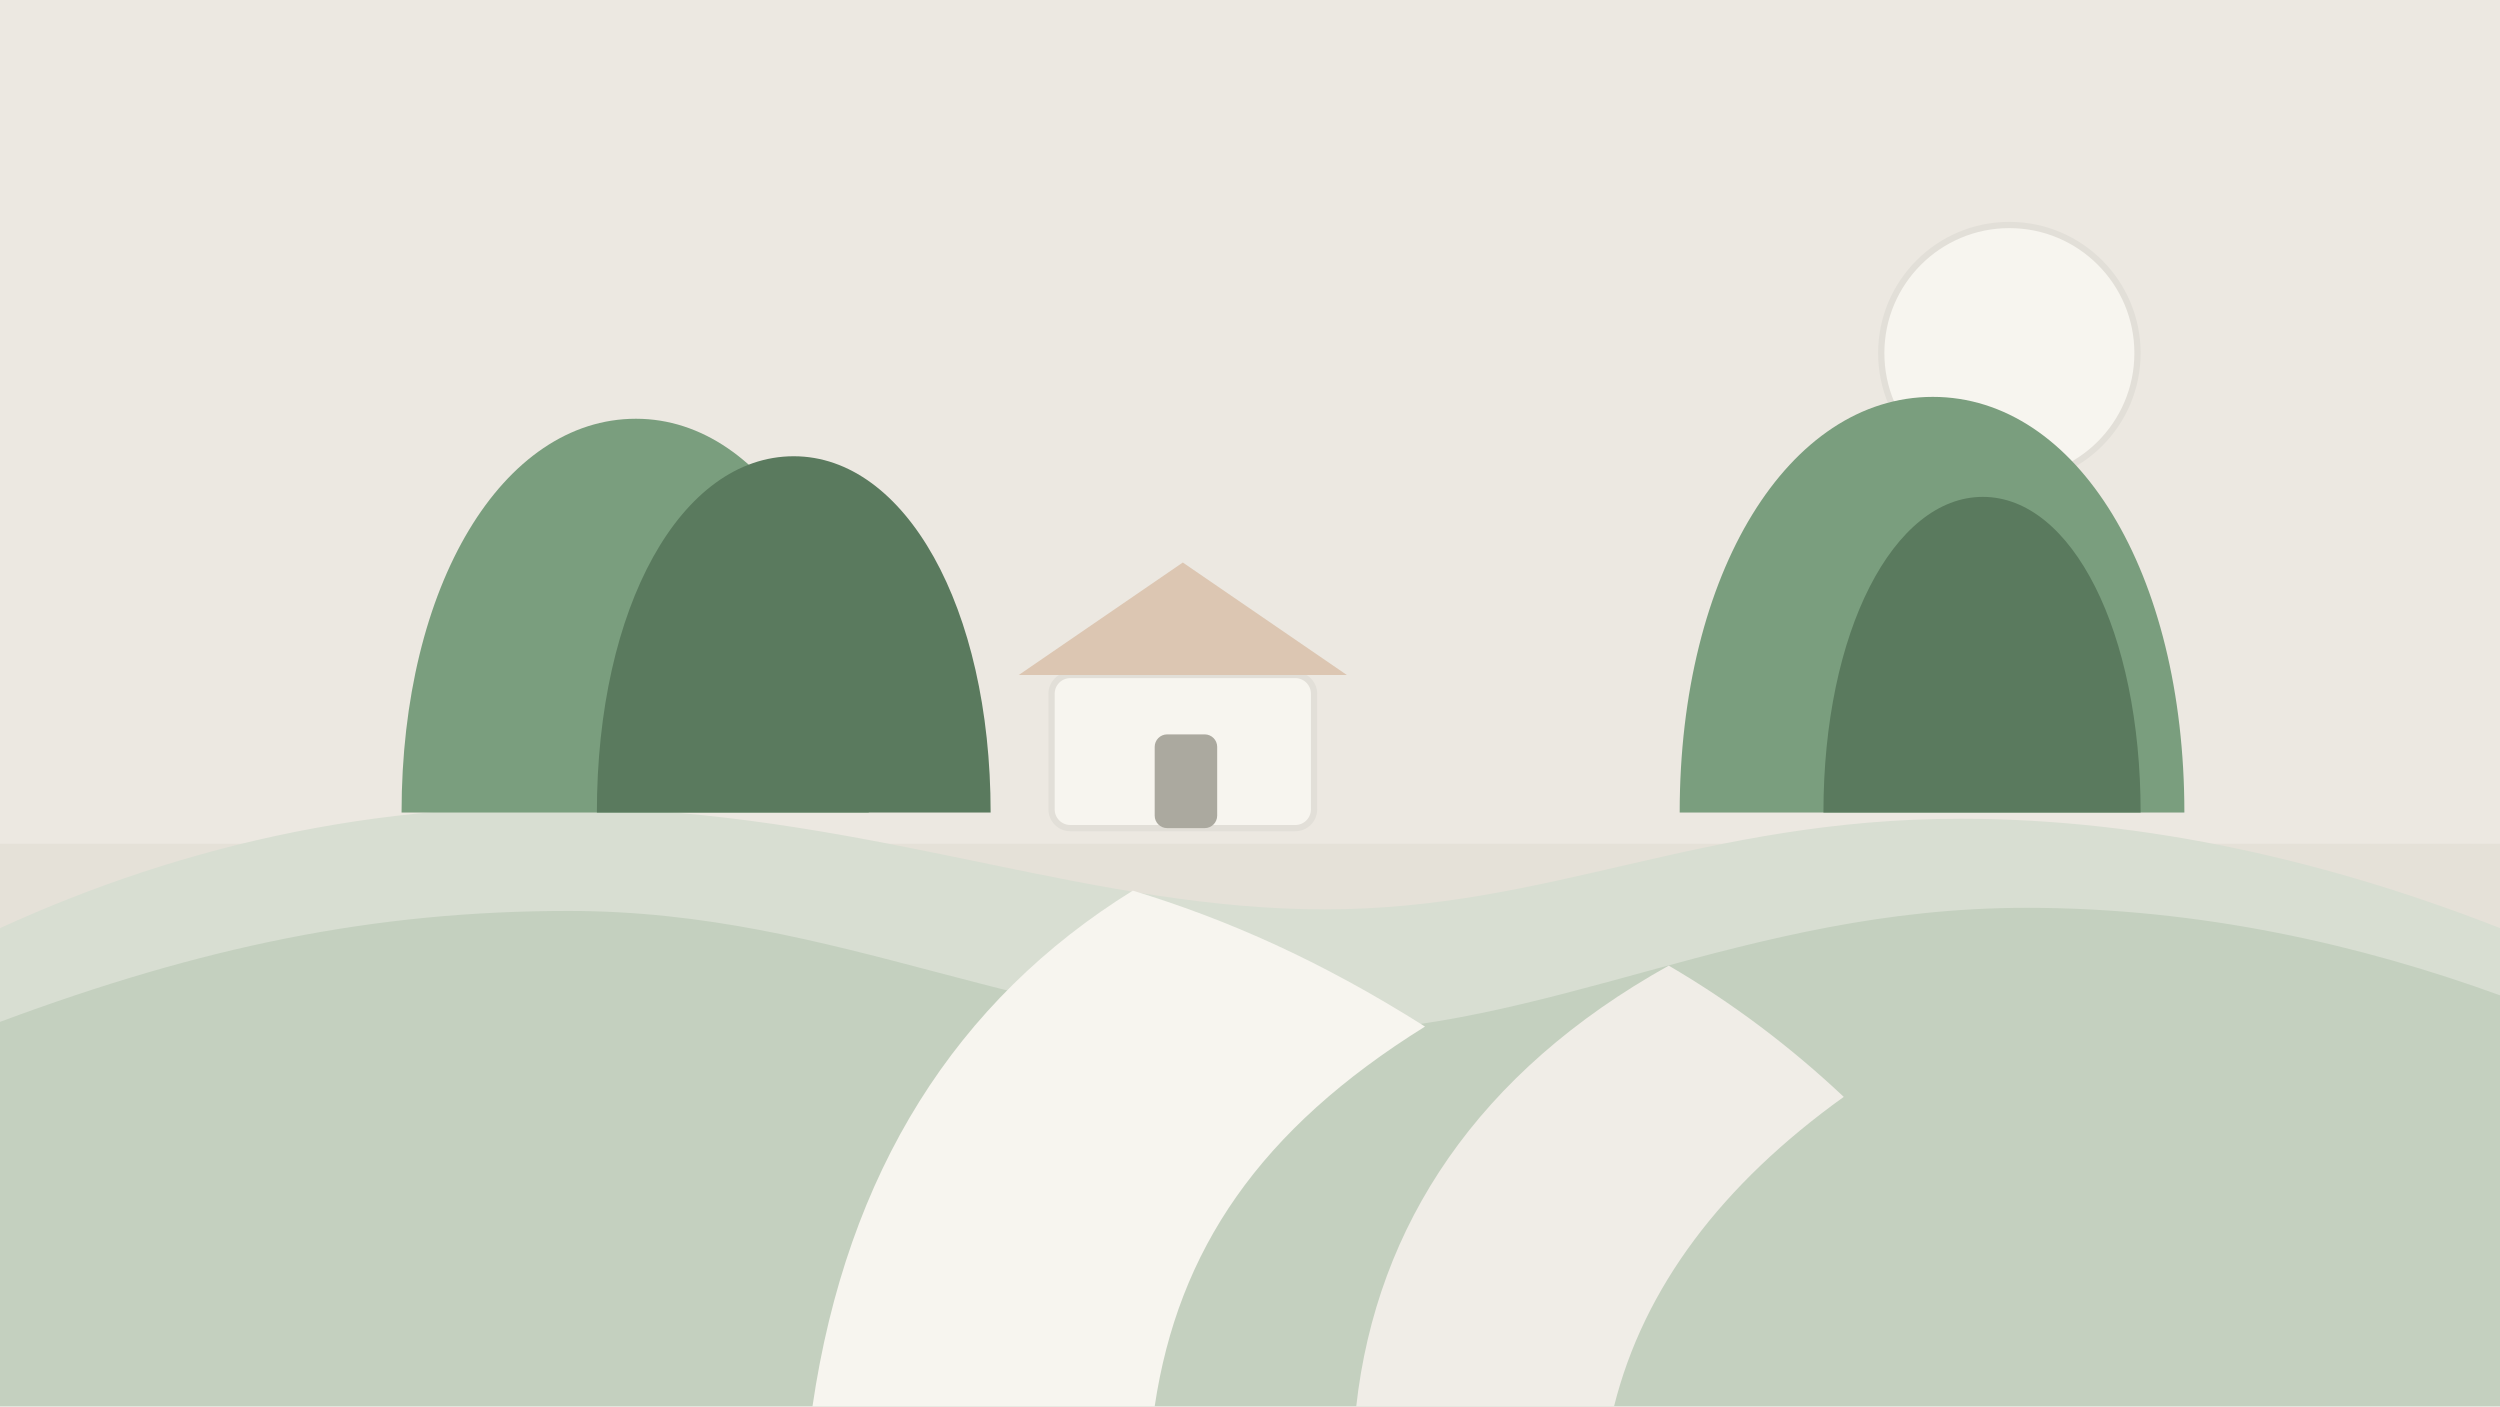
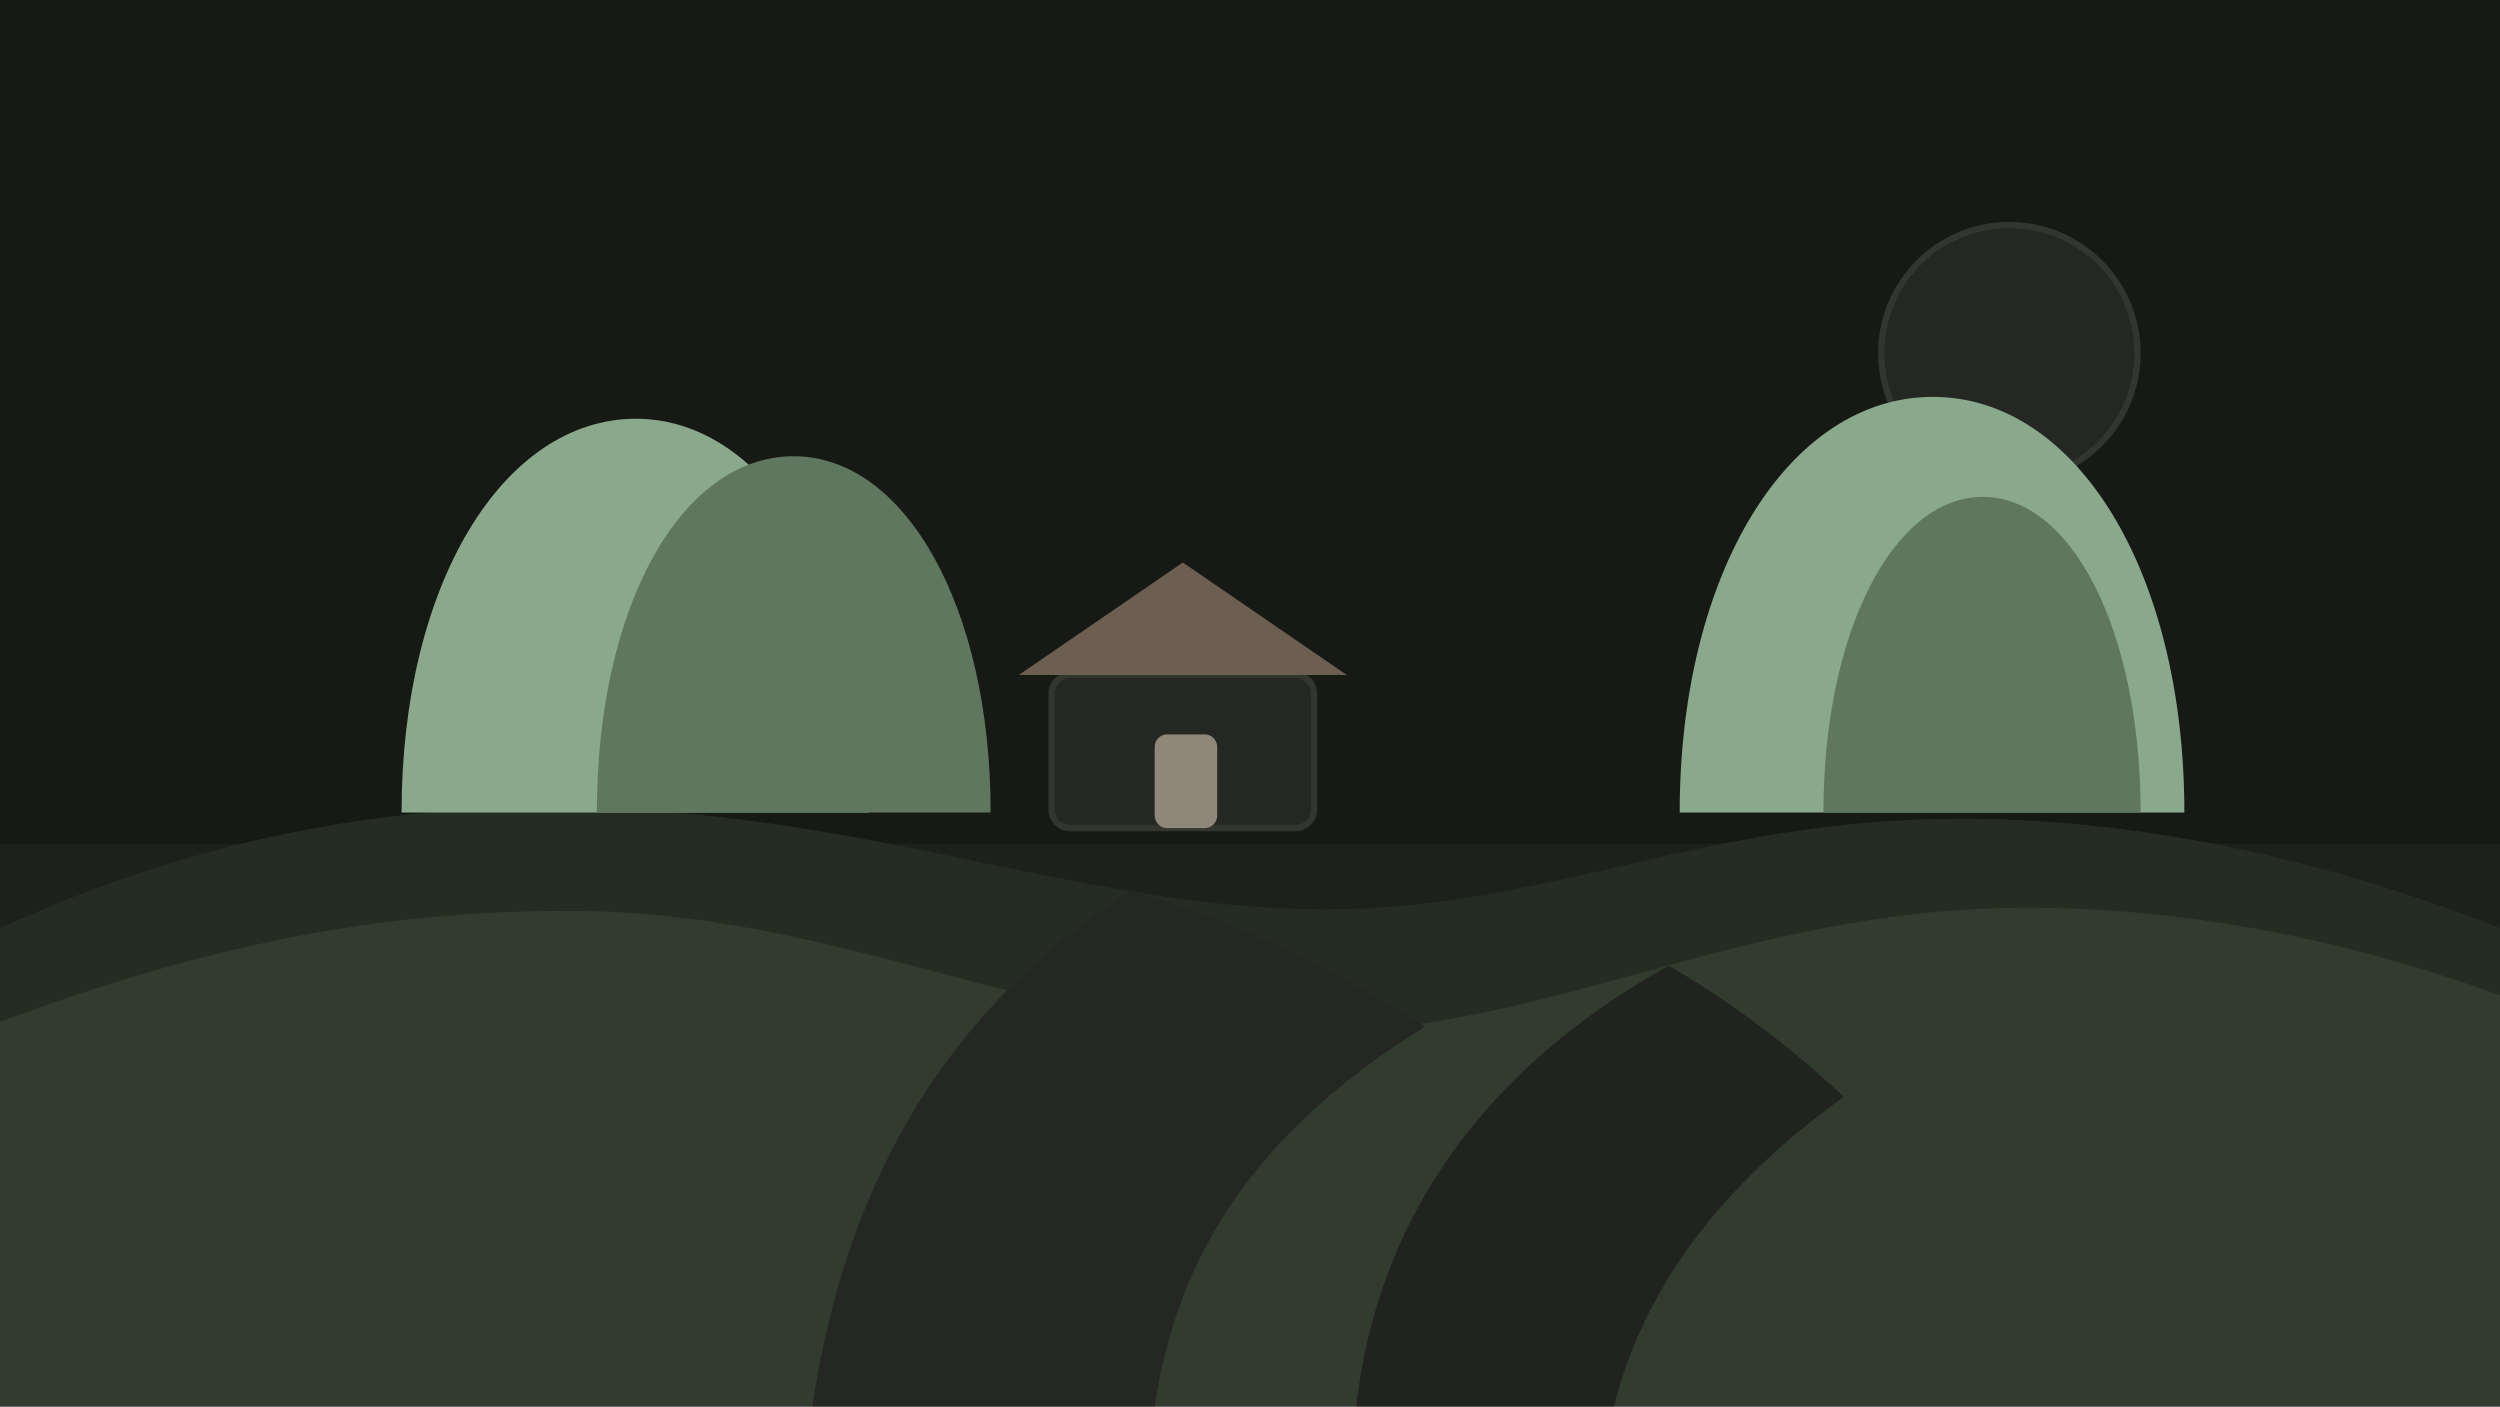
<svg xmlns="http://www.w3.org/2000/svg" viewBox="0 0 1600 900" role="img" aria-labelledby="title desc">
-   <rect width="1600" height="900" fill="#ECE8E1" />
-   <rect y="540" width="1600" height="360" fill="#E5E1D8" />
-   <path d="M0 594c118-54 252-85 402-76 171 9 301 64 446 64 144 0 241-58 407-58 120 0 238 28 345 70v306H0V594Z" fill="#D8DED2" />
-   <path d="M0 654c129-48 239-71 364-71 174 0 295 78 471 78 156 0 280-80 462-80 112 0 215 24 303 56v263H0V654Z" fill="#C4D0BF" />
-   <path d="M520 900c22-150 92-260 205-330 59 18 119 44 187 87-106 66-158 143-173 243H520Z" fill="#F7F5EF" />
-   <path d="M868 900c13-116 78-214 200-282 41 24 78 52 112 84-78 56-128 122-147 198H868Z" fill="#F0EDE7" />
-   <circle cx="1286" cy="226" r="82" fill="#F7F5EF" stroke="#E2DFD8" stroke-width="4" />
-   <path d="M257 520c0-146 65-252 150-252 84 0 149 106 149 252H257Z" fill="#7A9E7E" />
-   <path d="M382 520c0-132 54-228 126-228 71 0 126 96 126 228H382Z" fill="#5A7A5E" />
-   <path d="M1075 520c0-154 70-266 162-266 92 0 161 112 161 266h-323Z" fill="#7A9E7E" />
-   <path d="M1167 520c0-116 45-202 102-202s101 86 101 202h-203Z" fill="#5A7A5E" />
-   <rect x="673" y="432" width="168" height="98" rx="12" fill="#F7F5EF" stroke="#E2DFD8" stroke-width="4" />
-   <path d="M652 432 757 360l105 72H652Z" fill="#DCC6B2" />
-   <rect x="739" y="470" width="40" height="60" rx="8" fill="#ABA99F" />
+   <rect width="1600" height="900" fill="#171914" />
+   <rect y="540" width="1600" height="360" fill="#1D211B" />
+   <path d="M0 594c118-54 252-85 402-76 171 9 301 64 446 64 144 0 241-58 407-58 120 0 238 28 345 70v306H0V594Z" fill="#252D23" />
+   <path d="M0 654c129-48 239-71 364-71 174 0 295 78 471 78 156 0 280-80 462-80 112 0 215 24 303 56v263H0V654Z" fill="#313C2F" />
+   <path d="M520 900c22-150 92-260 205-330 59 18 119 44 187 87-106 66-158 143-173 243H520Z" fill="#242722" />
+   <path d="M868 900c13-116 78-214 200-282 41 24 78 52 112 84-78 56-128 122-147 198H868Z" fill="#20231E" />
+   <circle cx="1286" cy="226" r="82" fill="#242722" stroke="#32362F" stroke-width="4" />
+   <path d="M257 520c0-146 65-252 150-252 84 0 149 106 149 252H257Z" fill="#89A88C" />
+   <path d="M382 520c0-132 54-228 126-228 71 0 126 96 126 228H382Z" fill="#5F775F" />
+   <path d="M1075 520c0-154 70-266 162-266 92 0 161 112 161 266h-323Z" fill="#89A88C" />
+   <path d="M1167 520c0-116 45-202 102-202s101 86 101 202h-203Z" fill="#5F775F" />
+   <rect x="673" y="432" width="168" height="98" rx="12" fill="#242722" stroke="#32362F" stroke-width="4" />
+   <path d="M652 432 757 360l105 72H652Z" fill="#6D5E52" />
+   <rect x="739" y="470" width="40" height="60" rx="8" fill="#8E877A" />
</svg>
